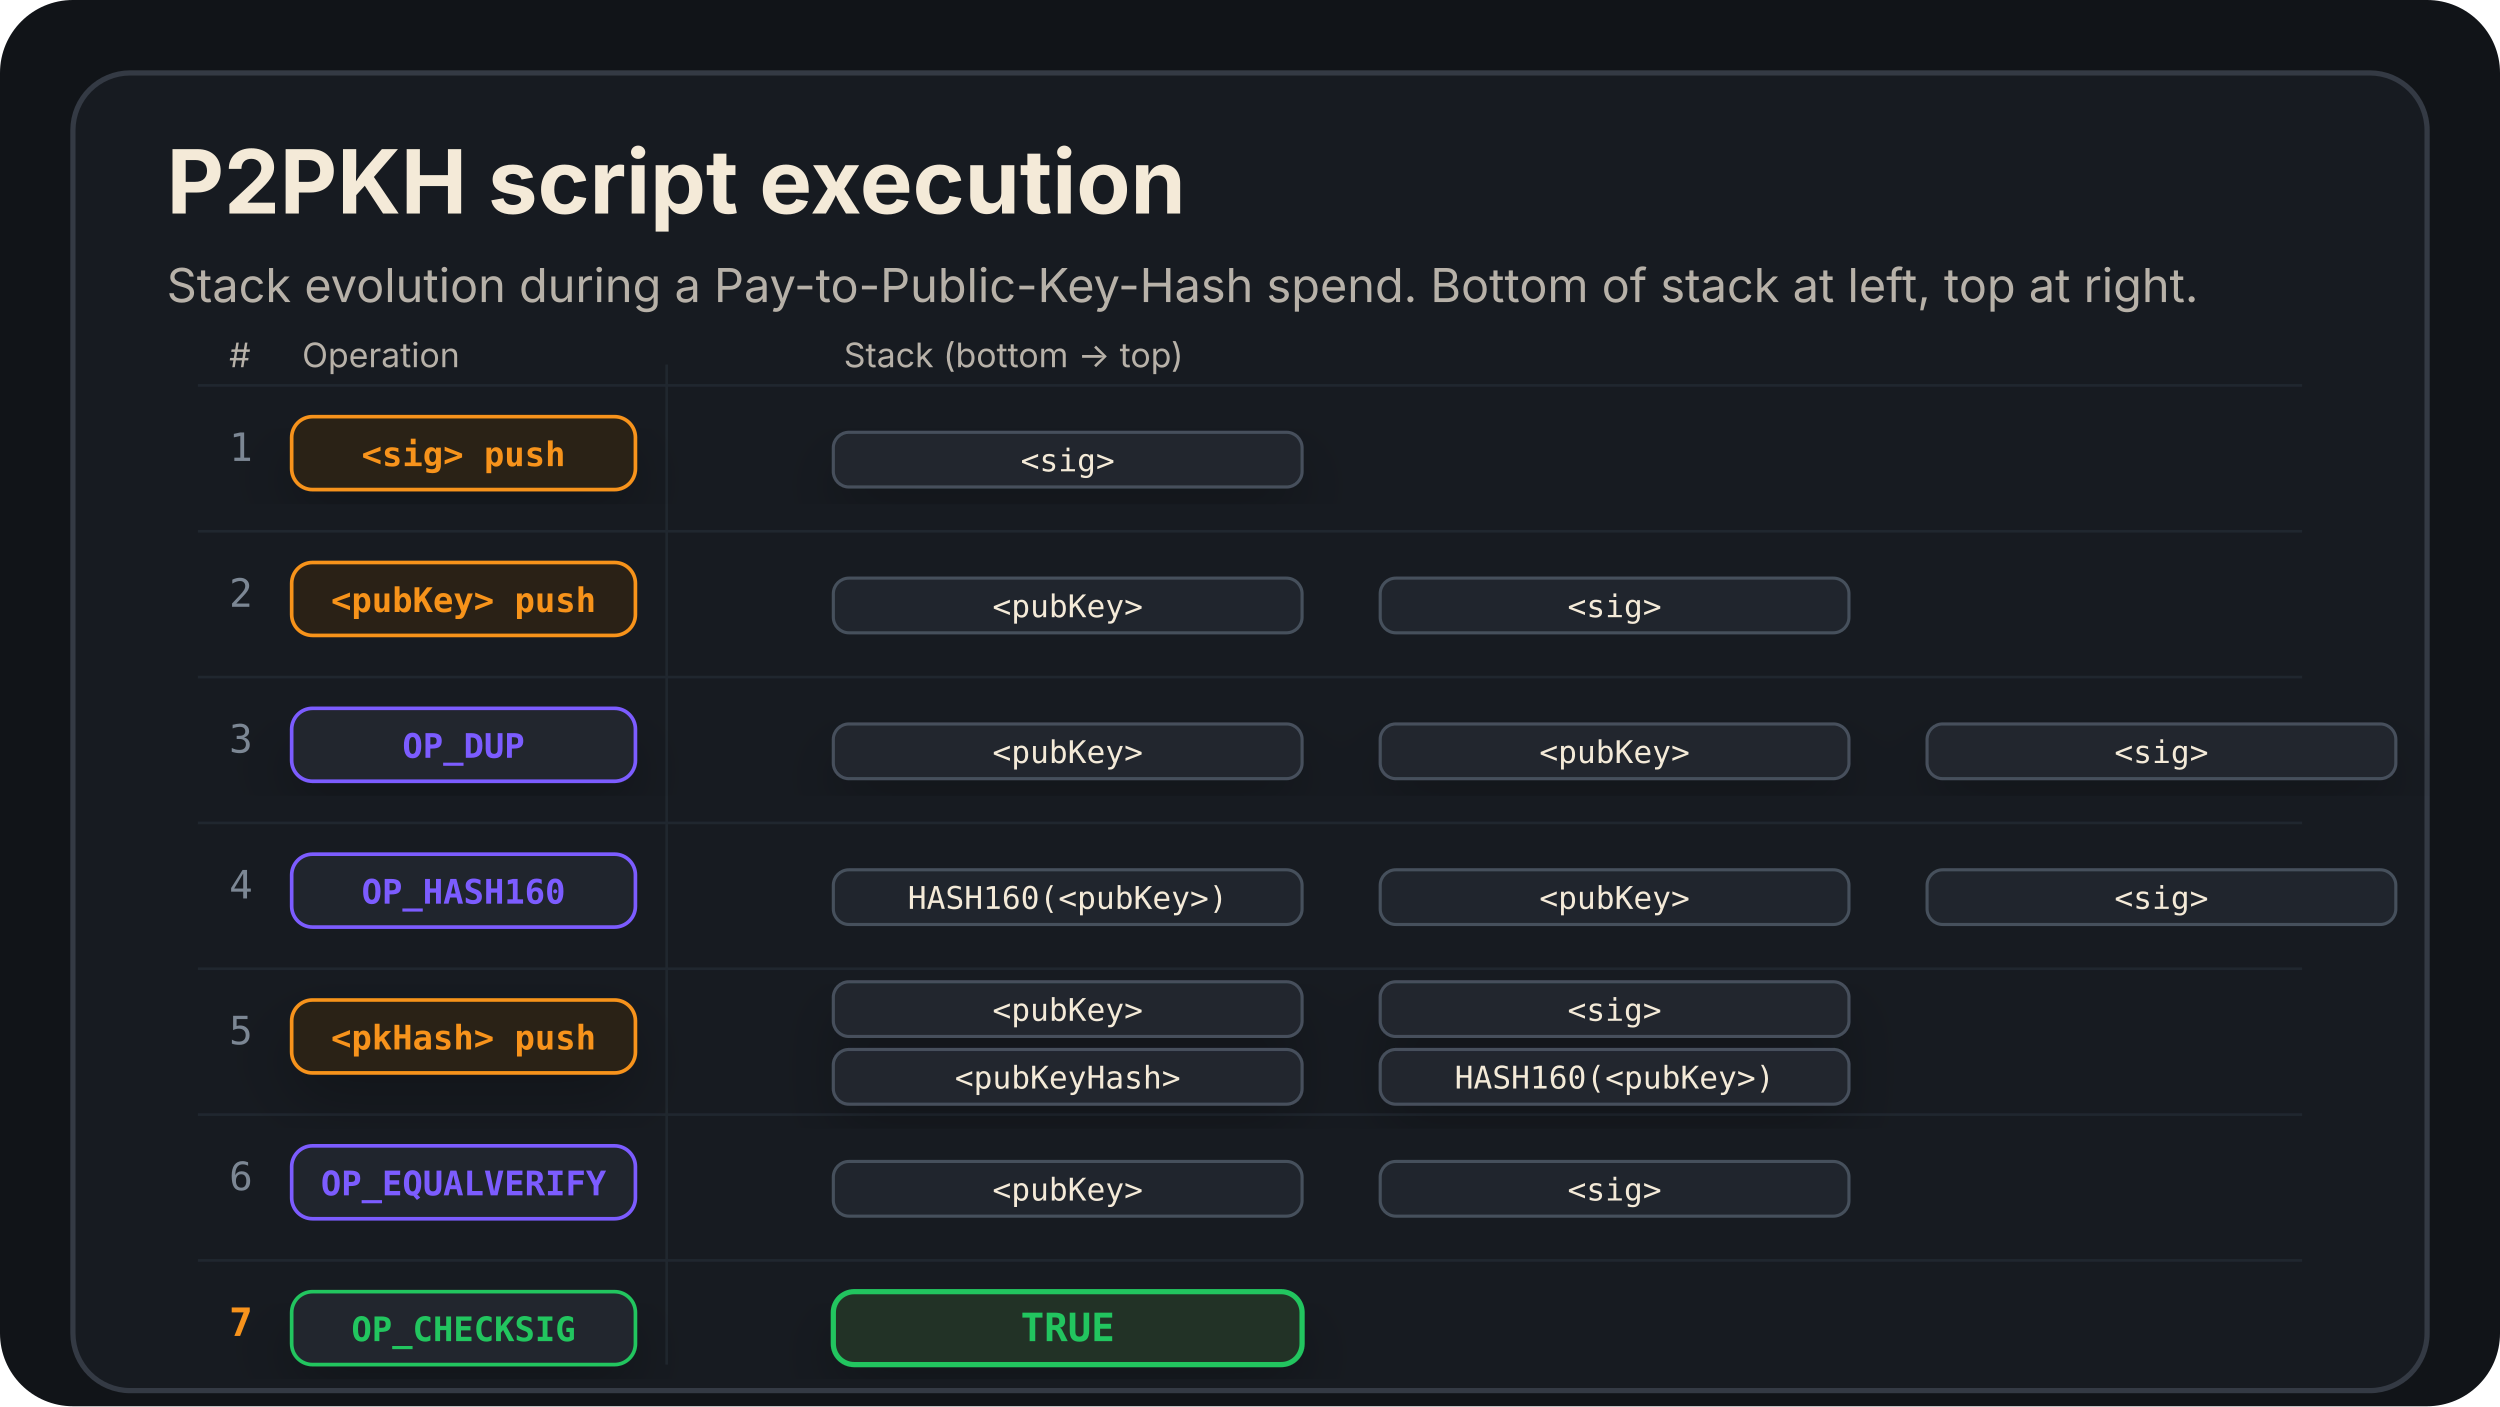
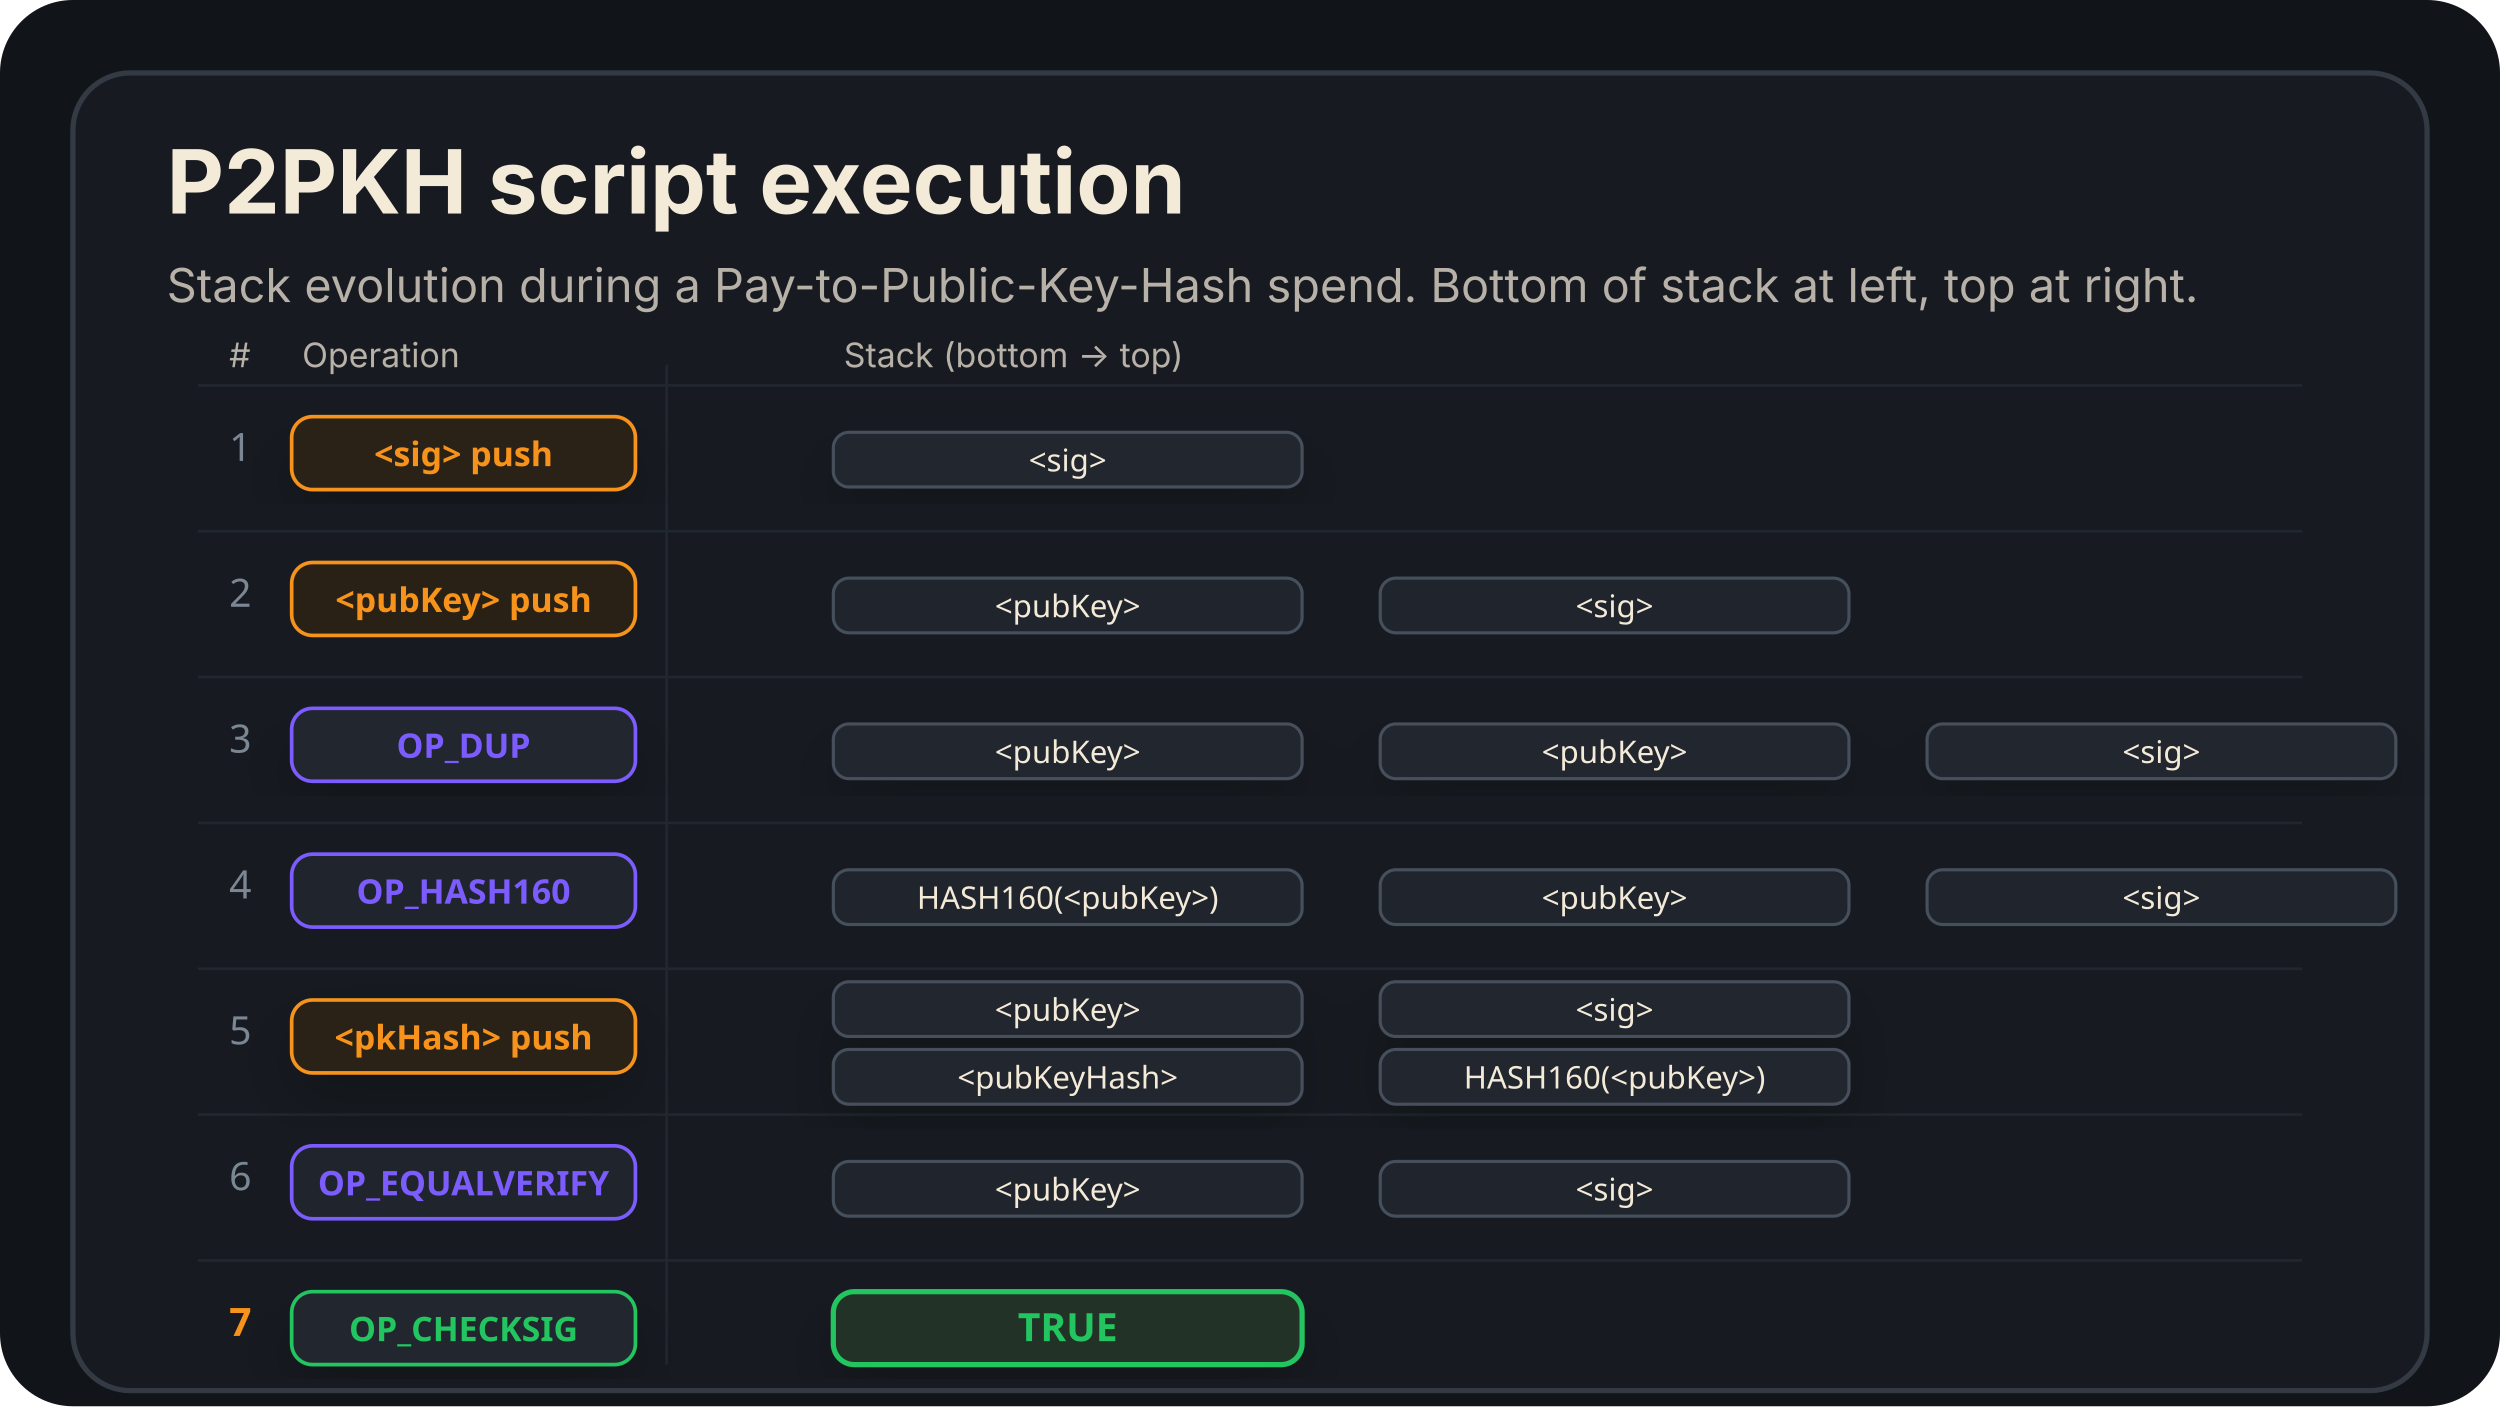
<svg xmlns="http://www.w3.org/2000/svg" width="960" height="540" viewBox="0 0 960 540" fill="none" role="img" aria-labelledby="title desc">
  <defs>
    <marker id="arrow-orange" markerWidth="14" markerHeight="14" refX="10" refY="7" orient="auto" markerUnits="userSpaceOnUse">
      <path d="M2 2L12 7L2 12" fill="none" stroke="#F7931A" stroke-width="2.4" stroke-linecap="round" stroke-linejoin="round" />
    </marker>
    <filter id="soft" x="-20%" y="-20%" width="140%" height="140%">
      <feDropShadow dx="0" dy="10" stdDeviation="12" flood-color="#000000" flood-opacity="0.24" />
    </filter>
  </defs>
  <rect width="960" height="540" rx="28" fill="#111418" />
  <rect x="28" y="28" width="904" height="506" rx="22" fill="#171B21" stroke="#343A44" stroke-width="2" />
-   <text x="64" y="82" fill="#F4EAD8" font-family="Inter, Arial, sans-serif" font-size="34" font-weight="700">P2PKH script execution</text>
-   <text x="64" y="116" fill="#B7B1A8" font-family="Inter, Arial, sans-serif" font-size="18">Stack evolution during a Pay-to-Public-Key-Hash spend. Bottom of stack at left, top at right.</text>
+   <text x="64" y="82" fill="#F4EAD8" font-family="Inter" font-size="34" font-weight="700">P2PKH script execution</text>
+   <text x="64" y="116" fill="#B7B1A8" font-family="Inter" font-size="18">Stack evolution during a Pay-to-Public-Key-Hash spend. Bottom of stack at left, top at right.</text>
  <g stroke="#28313B" stroke-width="1" opacity="0.55">
    <path d="M76 148H884" />
    <path d="M76 204H884" />
    <path d="M76 260H884" />
    <path d="M76 316H884" />
    <path d="M76 372H884" />
    <path d="M76 428H884" />
    <path d="M76 484H884" />
    <path d="M256 140V524" />
  </g>
-   <g font-family="Inter, Arial, sans-serif" fill="#B7B1A8" font-size="13">
+   <g font-family="Inter" fill="#B7B1A8" font-size="13">
    <text x="88" y="141">#</text>
    <text x="116" y="141">Operation</text>
    <text x="324" y="141">Stack (bottom → top)</text>
  </g>
  <g filter="url(#soft)">
-     <text x="88" y="177" fill="#7C8794" font-family="JetBrains Mono, monospace" font-size="15">1</text>
+     <text x="88" y="177" fill="#7C8794" font-family="JetBrains Mono" font-size="15">1</text>
    <rect x="112" y="160" width="132" height="28" rx="8" fill="#2A2116" stroke="#F7931A" stroke-width="1.4" />
-     <text x="178" y="179" text-anchor="middle" fill="#F7931A" font-family="JetBrains Mono, monospace" font-size="13" font-weight="700">&lt;sig&gt; push</text>
+     <text x="178" y="179" text-anchor="middle" fill="#F7931A" font-family="JetBrains Mono" font-size="13" font-weight="700">&lt;sig&gt; push</text>
    <rect x="320" y="166" width="180" height="21" rx="6" fill="#20252D" stroke="#46505C" stroke-width="1.2" />
-     <text x="410" y="181" text-anchor="middle" fill="#F4EAD8" font-family="JetBrains Mono, monospace" font-size="12">&lt;sig&gt;</text>
+     <text x="410" y="181" text-anchor="middle" fill="#F4EAD8" font-family="JetBrains Mono" font-size="12">&lt;sig&gt;</text>
  </g>
  <g>
-     <text x="88" y="233" fill="#7C8794" font-family="JetBrains Mono, monospace" font-size="15">2</text>
+     <text x="88" y="233" fill="#7C8794" font-family="JetBrains Mono" font-size="15">2</text>
    <rect x="112" y="216" width="132" height="28" rx="8" fill="#2A2116" stroke="#F7931A" stroke-width="1.4" />
-     <text x="178" y="235" text-anchor="middle" fill="#F7931A" font-family="JetBrains Mono, monospace" font-size="13" font-weight="700">&lt;pubKey&gt; push</text>
+     <text x="178" y="235" text-anchor="middle" fill="#F7931A" font-family="JetBrains Mono" font-size="13" font-weight="700">&lt;pubKey&gt; push</text>
    <rect x="320" y="222" width="180" height="21" rx="6" fill="#20252D" stroke="#46505C" stroke-width="1.2" />
-     <text x="410" y="237" text-anchor="middle" fill="#F4EAD8" font-family="JetBrains Mono, monospace" font-size="12">&lt;pubKey&gt;</text>
+     <text x="410" y="237" text-anchor="middle" fill="#F4EAD8" font-family="JetBrains Mono" font-size="12">&lt;pubKey&gt;</text>
    <rect x="530" y="222" width="180" height="21" rx="6" fill="#20252D" stroke="#46505C" stroke-width="1.2" />
-     <text x="620" y="237" text-anchor="middle" fill="#F4EAD8" font-family="JetBrains Mono, monospace" font-size="12">&lt;sig&gt;</text>
+     <text x="620" y="237" text-anchor="middle" fill="#F4EAD8" font-family="JetBrains Mono" font-size="12">&lt;sig&gt;</text>
  </g>
  <g filter="url(#soft)">
-     <text x="88" y="289" fill="#7C8794" font-family="JetBrains Mono, monospace" font-size="15">3</text>
+     <text x="88" y="289" fill="#7C8794" font-family="JetBrains Mono" font-size="15">3</text>
    <rect x="112" y="272" width="132" height="28" rx="8" fill="#20252D" stroke="#7C5CFF" stroke-width="1.4" />
-     <text x="178" y="291" text-anchor="middle" fill="#7C5CFF" font-family="JetBrains Mono, monospace" font-size="13" font-weight="700">OP_DUP</text>
+     <text x="178" y="291" text-anchor="middle" fill="#7C5CFF" font-family="JetBrains Mono" font-size="13" font-weight="700">OP_DUP</text>
    <rect x="320" y="278" width="180" height="21" rx="6" fill="#20252D" stroke="#46505C" stroke-width="1.2" />
-     <text x="410" y="293" text-anchor="middle" fill="#F4EAD8" font-family="JetBrains Mono, monospace" font-size="12">&lt;pubKey&gt;</text>
+     <text x="410" y="293" text-anchor="middle" fill="#F4EAD8" font-family="JetBrains Mono" font-size="12">&lt;pubKey&gt;</text>
    <rect x="530" y="278" width="180" height="21" rx="6" fill="#20252D" stroke="#46505C" stroke-width="1.2" />
-     <text x="620" y="293" text-anchor="middle" fill="#F4EAD8" font-family="JetBrains Mono, monospace" font-size="12">&lt;pubKey&gt;</text>
+     <text x="620" y="293" text-anchor="middle" fill="#F4EAD8" font-family="JetBrains Mono" font-size="12">&lt;pubKey&gt;</text>
    <rect x="740" y="278" width="180" height="21" rx="6" fill="#20252D" stroke="#46505C" stroke-width="1.2" />
-     <text x="830" y="293" text-anchor="middle" fill="#F4EAD8" font-family="JetBrains Mono, monospace" font-size="12">&lt;sig&gt;</text>
+     <text x="830" y="293" text-anchor="middle" fill="#F4EAD8" font-family="JetBrains Mono" font-size="12">&lt;sig&gt;</text>
  </g>
  <g>
-     <text x="88" y="345" fill="#7C8794" font-family="JetBrains Mono, monospace" font-size="15">4</text>
+     <text x="88" y="345" fill="#7C8794" font-family="JetBrains Mono" font-size="15">4</text>
    <rect x="112" y="328" width="132" height="28" rx="8" fill="#20252D" stroke="#7C5CFF" stroke-width="1.4" />
-     <text x="178" y="347" text-anchor="middle" fill="#7C5CFF" font-family="JetBrains Mono, monospace" font-size="13" font-weight="700">OP_HASH160</text>
+     <text x="178" y="347" text-anchor="middle" fill="#7C5CFF" font-family="JetBrains Mono" font-size="13" font-weight="700">OP_HASH160</text>
    <rect x="320" y="334" width="180" height="21" rx="6" fill="#20252D" stroke="#46505C" stroke-width="1.2" />
-     <text x="410" y="349" text-anchor="middle" fill="#F4EAD8" font-family="JetBrains Mono, monospace" font-size="12">HASH160(&lt;pubKey&gt;)</text>
+     <text x="410" y="349" text-anchor="middle" fill="#F4EAD8" font-family="JetBrains Mono" font-size="12">HASH160(&lt;pubKey&gt;)</text>
    <rect x="530" y="334" width="180" height="21" rx="6" fill="#20252D" stroke="#46505C" stroke-width="1.2" />
-     <text x="620" y="349" text-anchor="middle" fill="#F4EAD8" font-family="JetBrains Mono, monospace" font-size="12">&lt;pubKey&gt;</text>
+     <text x="620" y="349" text-anchor="middle" fill="#F4EAD8" font-family="JetBrains Mono" font-size="12">&lt;pubKey&gt;</text>
    <rect x="740" y="334" width="180" height="21" rx="6" fill="#20252D" stroke="#46505C" stroke-width="1.2" />
-     <text x="830" y="349" text-anchor="middle" fill="#F4EAD8" font-family="JetBrains Mono, monospace" font-size="12">&lt;sig&gt;</text>
+     <text x="830" y="349" text-anchor="middle" fill="#F4EAD8" font-family="JetBrains Mono" font-size="12">&lt;sig&gt;</text>
  </g>
  <g filter="url(#soft)">
-     <text x="88" y="401" fill="#7C8794" font-family="JetBrains Mono, monospace" font-size="15">5</text>
+     <text x="88" y="401" fill="#7C8794" font-family="JetBrains Mono" font-size="15">5</text>
    <rect x="112" y="384" width="132" height="28" rx="8" fill="#2A2116" stroke="#F7931A" stroke-width="1.4" />
-     <text x="178" y="403" text-anchor="middle" fill="#F7931A" font-family="JetBrains Mono, monospace" font-size="13" font-weight="700">&lt;pkHash&gt; push</text>
+     <text x="178" y="403" text-anchor="middle" fill="#F7931A" font-family="JetBrains Mono" font-size="13" font-weight="700">&lt;pkHash&gt; push</text>
    <rect x="320" y="403" width="180" height="21" rx="6" fill="#20252D" stroke="#46505C" stroke-width="1.2" />
-     <text x="410" y="418" text-anchor="middle" fill="#F4EAD8" font-family="JetBrains Mono, monospace" font-size="12">&lt;pubKeyHash&gt;</text>
+     <text x="410" y="418" text-anchor="middle" fill="#F4EAD8" font-family="JetBrains Mono" font-size="12">&lt;pubKeyHash&gt;</text>
    <rect x="530" y="403" width="180" height="21" rx="6" fill="#20252D" stroke="#46505C" stroke-width="1.2" />
-     <text x="620" y="418" text-anchor="middle" fill="#F4EAD8" font-family="JetBrains Mono, monospace" font-size="12">HASH160(&lt;pubKey&gt;)</text>
+     <text x="620" y="418" text-anchor="middle" fill="#F4EAD8" font-family="JetBrains Mono" font-size="12">HASH160(&lt;pubKey&gt;)</text>
    <rect x="320" y="377" width="180" height="21" rx="6" fill="#20252D" stroke="#46505C" stroke-width="1.2" />
-     <text x="410" y="392" text-anchor="middle" fill="#F4EAD8" font-family="JetBrains Mono, monospace" font-size="12">&lt;pubKey&gt;</text>
+     <text x="410" y="392" text-anchor="middle" fill="#F4EAD8" font-family="JetBrains Mono" font-size="12">&lt;pubKey&gt;</text>
    <rect x="530" y="377" width="180" height="21" rx="6" fill="#20252D" stroke="#46505C" stroke-width="1.2" />
-     <text x="620" y="392" text-anchor="middle" fill="#F4EAD8" font-family="JetBrains Mono, monospace" font-size="12">&lt;sig&gt;</text>
+     <text x="620" y="392" text-anchor="middle" fill="#F4EAD8" font-family="JetBrains Mono" font-size="12">&lt;sig&gt;</text>
  </g>
  <g>
-     <text x="88" y="457" fill="#7C8794" font-family="JetBrains Mono, monospace" font-size="15">6</text>
+     <text x="88" y="457" fill="#7C8794" font-family="JetBrains Mono" font-size="15">6</text>
    <rect x="112" y="440" width="132" height="28" rx="8" fill="#20252D" stroke="#7C5CFF" stroke-width="1.4" />
-     <text x="178" y="459" text-anchor="middle" fill="#7C5CFF" font-family="JetBrains Mono, monospace" font-size="13" font-weight="700">OP_EQUALVERIFY</text>
+     <text x="178" y="459" text-anchor="middle" fill="#7C5CFF" font-family="JetBrains Mono" font-size="13" font-weight="700">OP_EQUALVERIFY</text>
    <rect x="320" y="446" width="180" height="21" rx="6" fill="#20252D" stroke="#46505C" stroke-width="1.2" />
-     <text x="410" y="461" text-anchor="middle" fill="#F4EAD8" font-family="JetBrains Mono, monospace" font-size="12">&lt;pubKey&gt;</text>
+     <text x="410" y="461" text-anchor="middle" fill="#F4EAD8" font-family="JetBrains Mono" font-size="12">&lt;pubKey&gt;</text>
    <rect x="530" y="446" width="180" height="21" rx="6" fill="#20252D" stroke="#46505C" stroke-width="1.2" />
-     <text x="620" y="461" text-anchor="middle" fill="#F4EAD8" font-family="JetBrains Mono, monospace" font-size="12">&lt;sig&gt;</text>
+     <text x="620" y="461" text-anchor="middle" fill="#F4EAD8" font-family="JetBrains Mono" font-size="12">&lt;sig&gt;</text>
  </g>
  <g filter="url(#soft)">
-     <text x="88" y="513" fill="#F7931A" font-family="JetBrains Mono, monospace" font-size="15" font-weight="700">7</text>
+     <text x="88" y="513" fill="#F7931A" font-family="JetBrains Mono" font-size="15" font-weight="700">7</text>
    <rect x="112" y="496" width="132" height="28" rx="8" fill="#20252D" stroke="#22C55E" stroke-width="1.4" />
-     <text x="178" y="515" text-anchor="middle" fill="#22C55E" font-family="JetBrains Mono, monospace" font-size="13" font-weight="700">OP_CHECKSIG</text>
+     <text x="178" y="515" text-anchor="middle" fill="#22C55E" font-family="JetBrains Mono" font-size="13" font-weight="700">OP_CHECKSIG</text>
    <rect x="320" y="496" width="180" height="28" rx="8" fill="#203327" stroke="#22C55E" stroke-width="2" />
-     <text x="410" y="515" text-anchor="middle" fill="#22C55E" font-family="JetBrains Mono, monospace" font-size="15" font-weight="700">TRUE</text>
+     <text x="410" y="515" text-anchor="middle" fill="#22C55E" font-family="JetBrains Mono" font-size="15" font-weight="700">TRUE</text>
  </g>
</svg>
